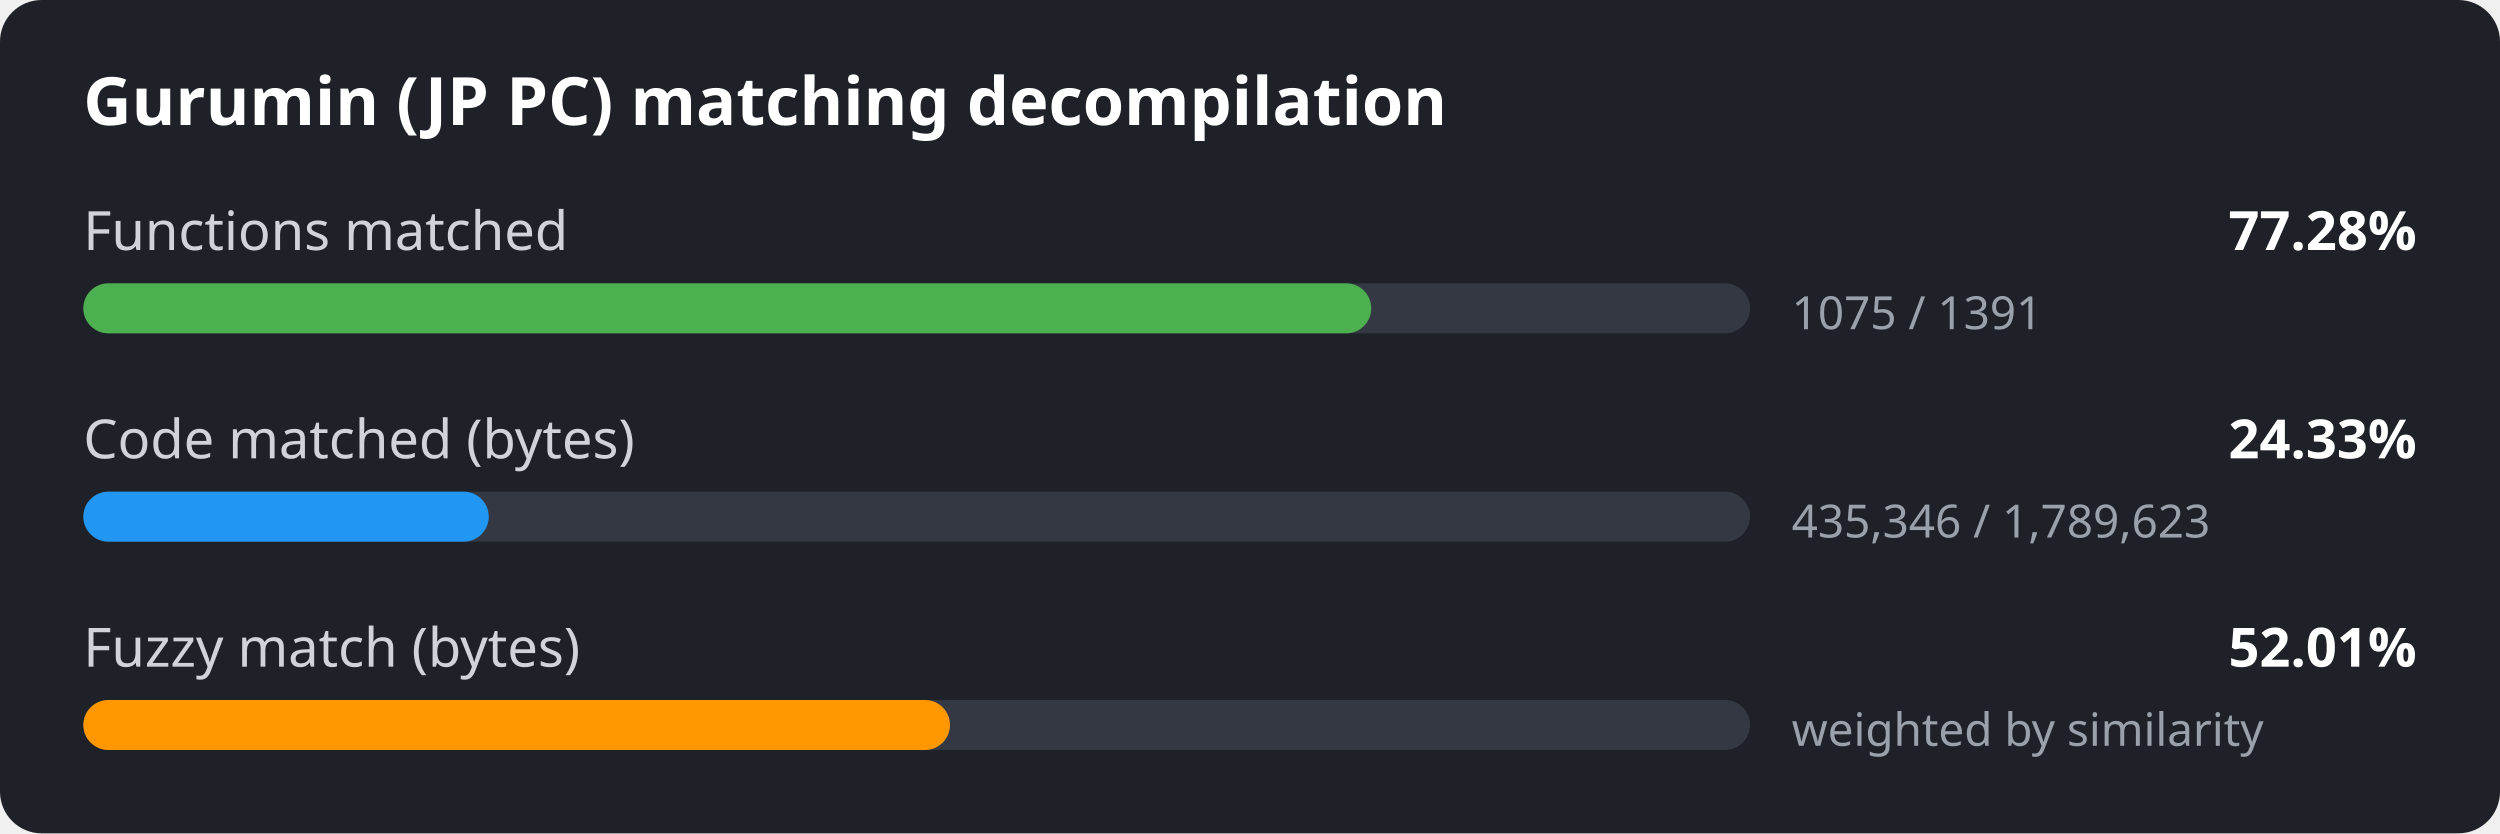
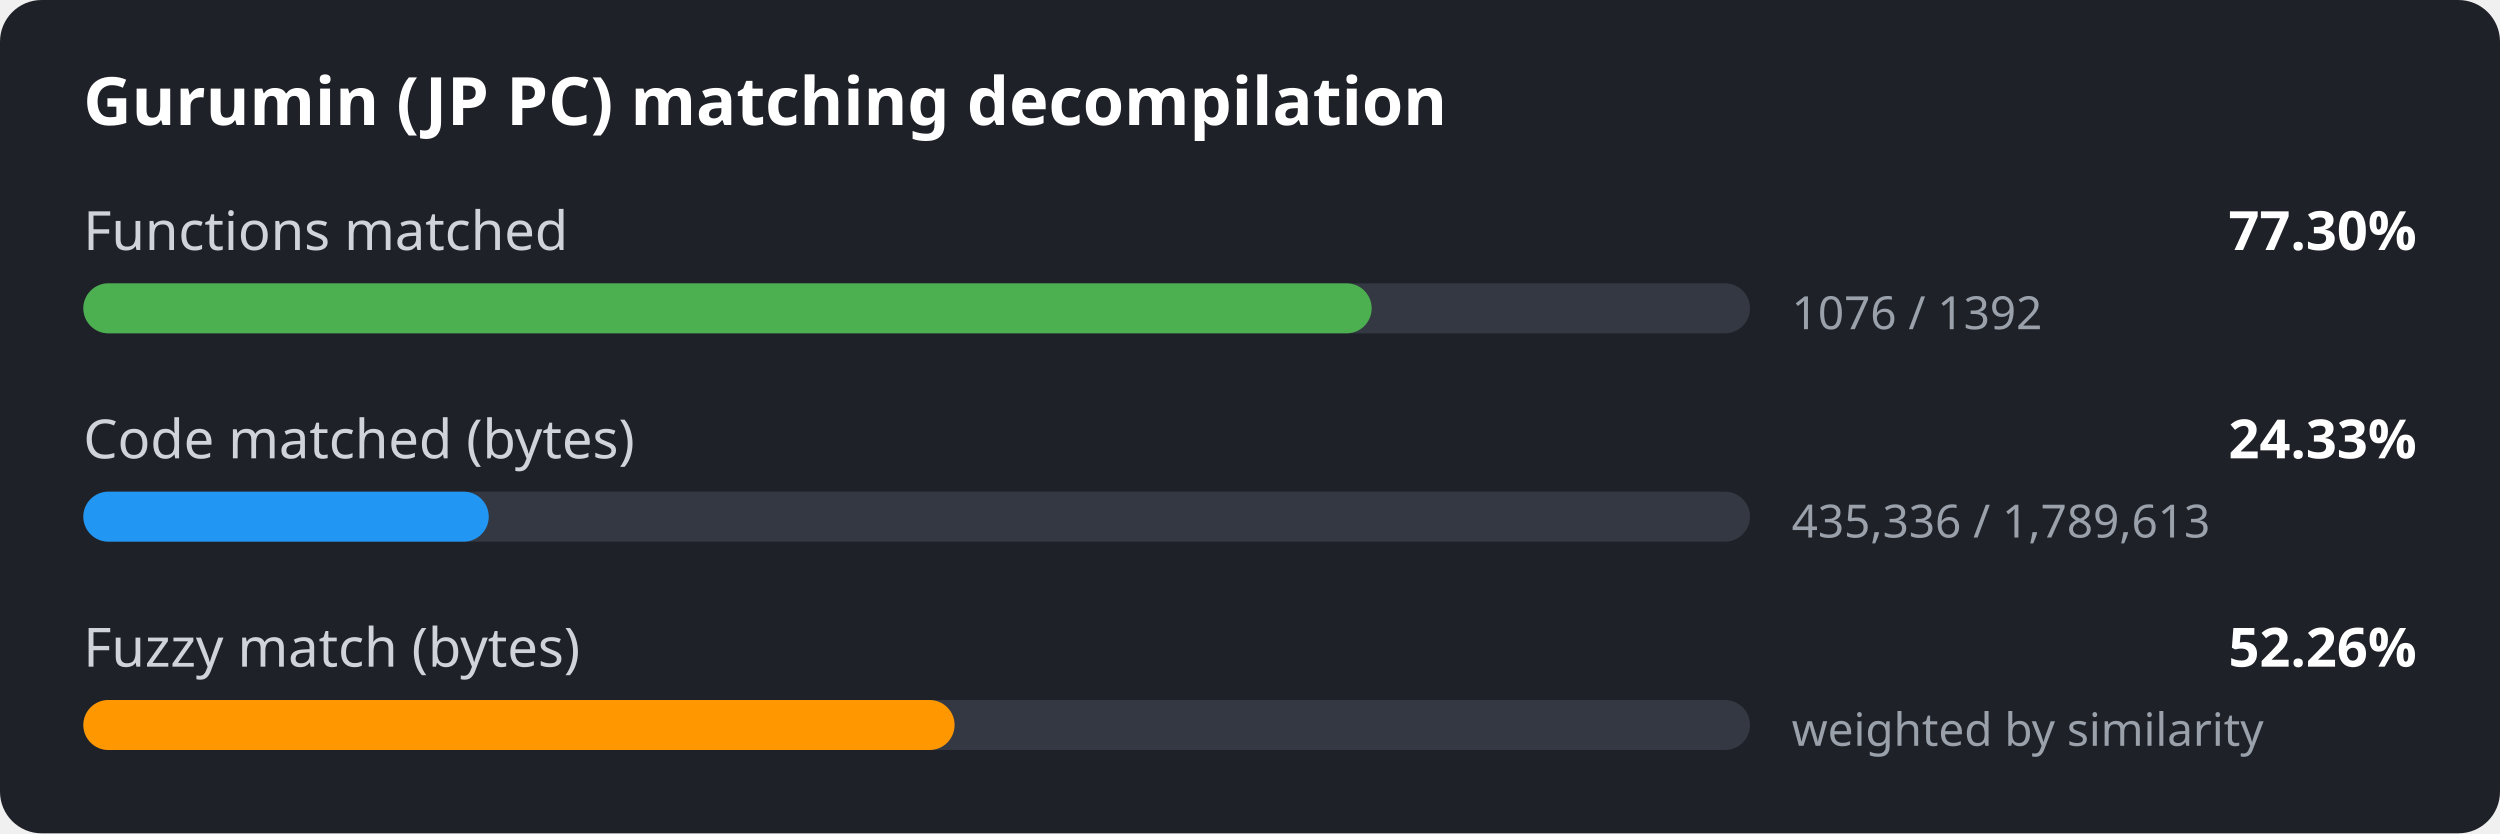
<svg xmlns="http://www.w3.org/2000/svg" width="600" height="200" viewBox="0 0 600 200">
  <style>
.bg { fill: #1e2127; }
.title { font: 600 16px sans-serif; fill: #ffffff; }
.label { font: 13px sans-serif; fill: #d0d4da; }
.value { font: 600 13px sans-serif; fill: #ffffff; }
.detail { font: 11px sans-serif; fill: #9aa1ab; }
.track { fill: #333842; }
</style>
  <rect width="600" height="200" rx="10" class="bg" />
  <text x="20" y="30" class="title">Gurumin (JP PC) matching decompilation</text>
  <text x="20" y="60" class="label">Functions matched</text>
-   <text x="580" y="60" class="value" text-anchor="end">77.28%</text>
+   <text x="580" y="60" class="value" text-anchor="end">77.30%</text>
  <rect x="20" y="68" width="400" height="12" rx="6" class="track" />
-   <rect x="20" y="68" width="309.1" height="12" rx="6" fill="#4caf50" />
-   <text x="430" y="79" class="detail">1075 / 1391</text>
+   <rect x="20" y="68" width="309.2" height="12" rx="6" fill="#4caf50" />
+   <text x="430" y="79" class="detail">1076 / 1392</text>
  <text x="20" y="110" class="label">Code matched (bytes)</text>
  <text x="580" y="110" class="value" text-anchor="end">24.33%</text>
  <rect x="20" y="118" width="400" height="12" rx="6" class="track" />
  <rect x="20" y="118" width="97.3" height="12" rx="6" fill="#2196f3" />
-   <text x="430" y="129" class="detail">435,346 / 1,789,623</text>
+   <text x="430" y="129" class="detail">435,336 / 1,789,613</text>
  <text x="20" y="160" class="label">Fuzzy match (bytes)</text>
-   <text x="580" y="160" class="value" text-anchor="end">52.01%</text>
+   <text x="580" y="160" class="value" text-anchor="end">52.26%</text>
  <rect x="20" y="168" width="400" height="12" rx="6" class="track" />
-   <rect x="20" y="168" width="208.0" height="12" rx="6" fill="#ff9800" />
+   <rect x="20" y="168" width="209.1" height="12" rx="6" fill="#ff9800" />
  <text x="430" y="179" class="detail">weighted by similarity</text>
</svg>
